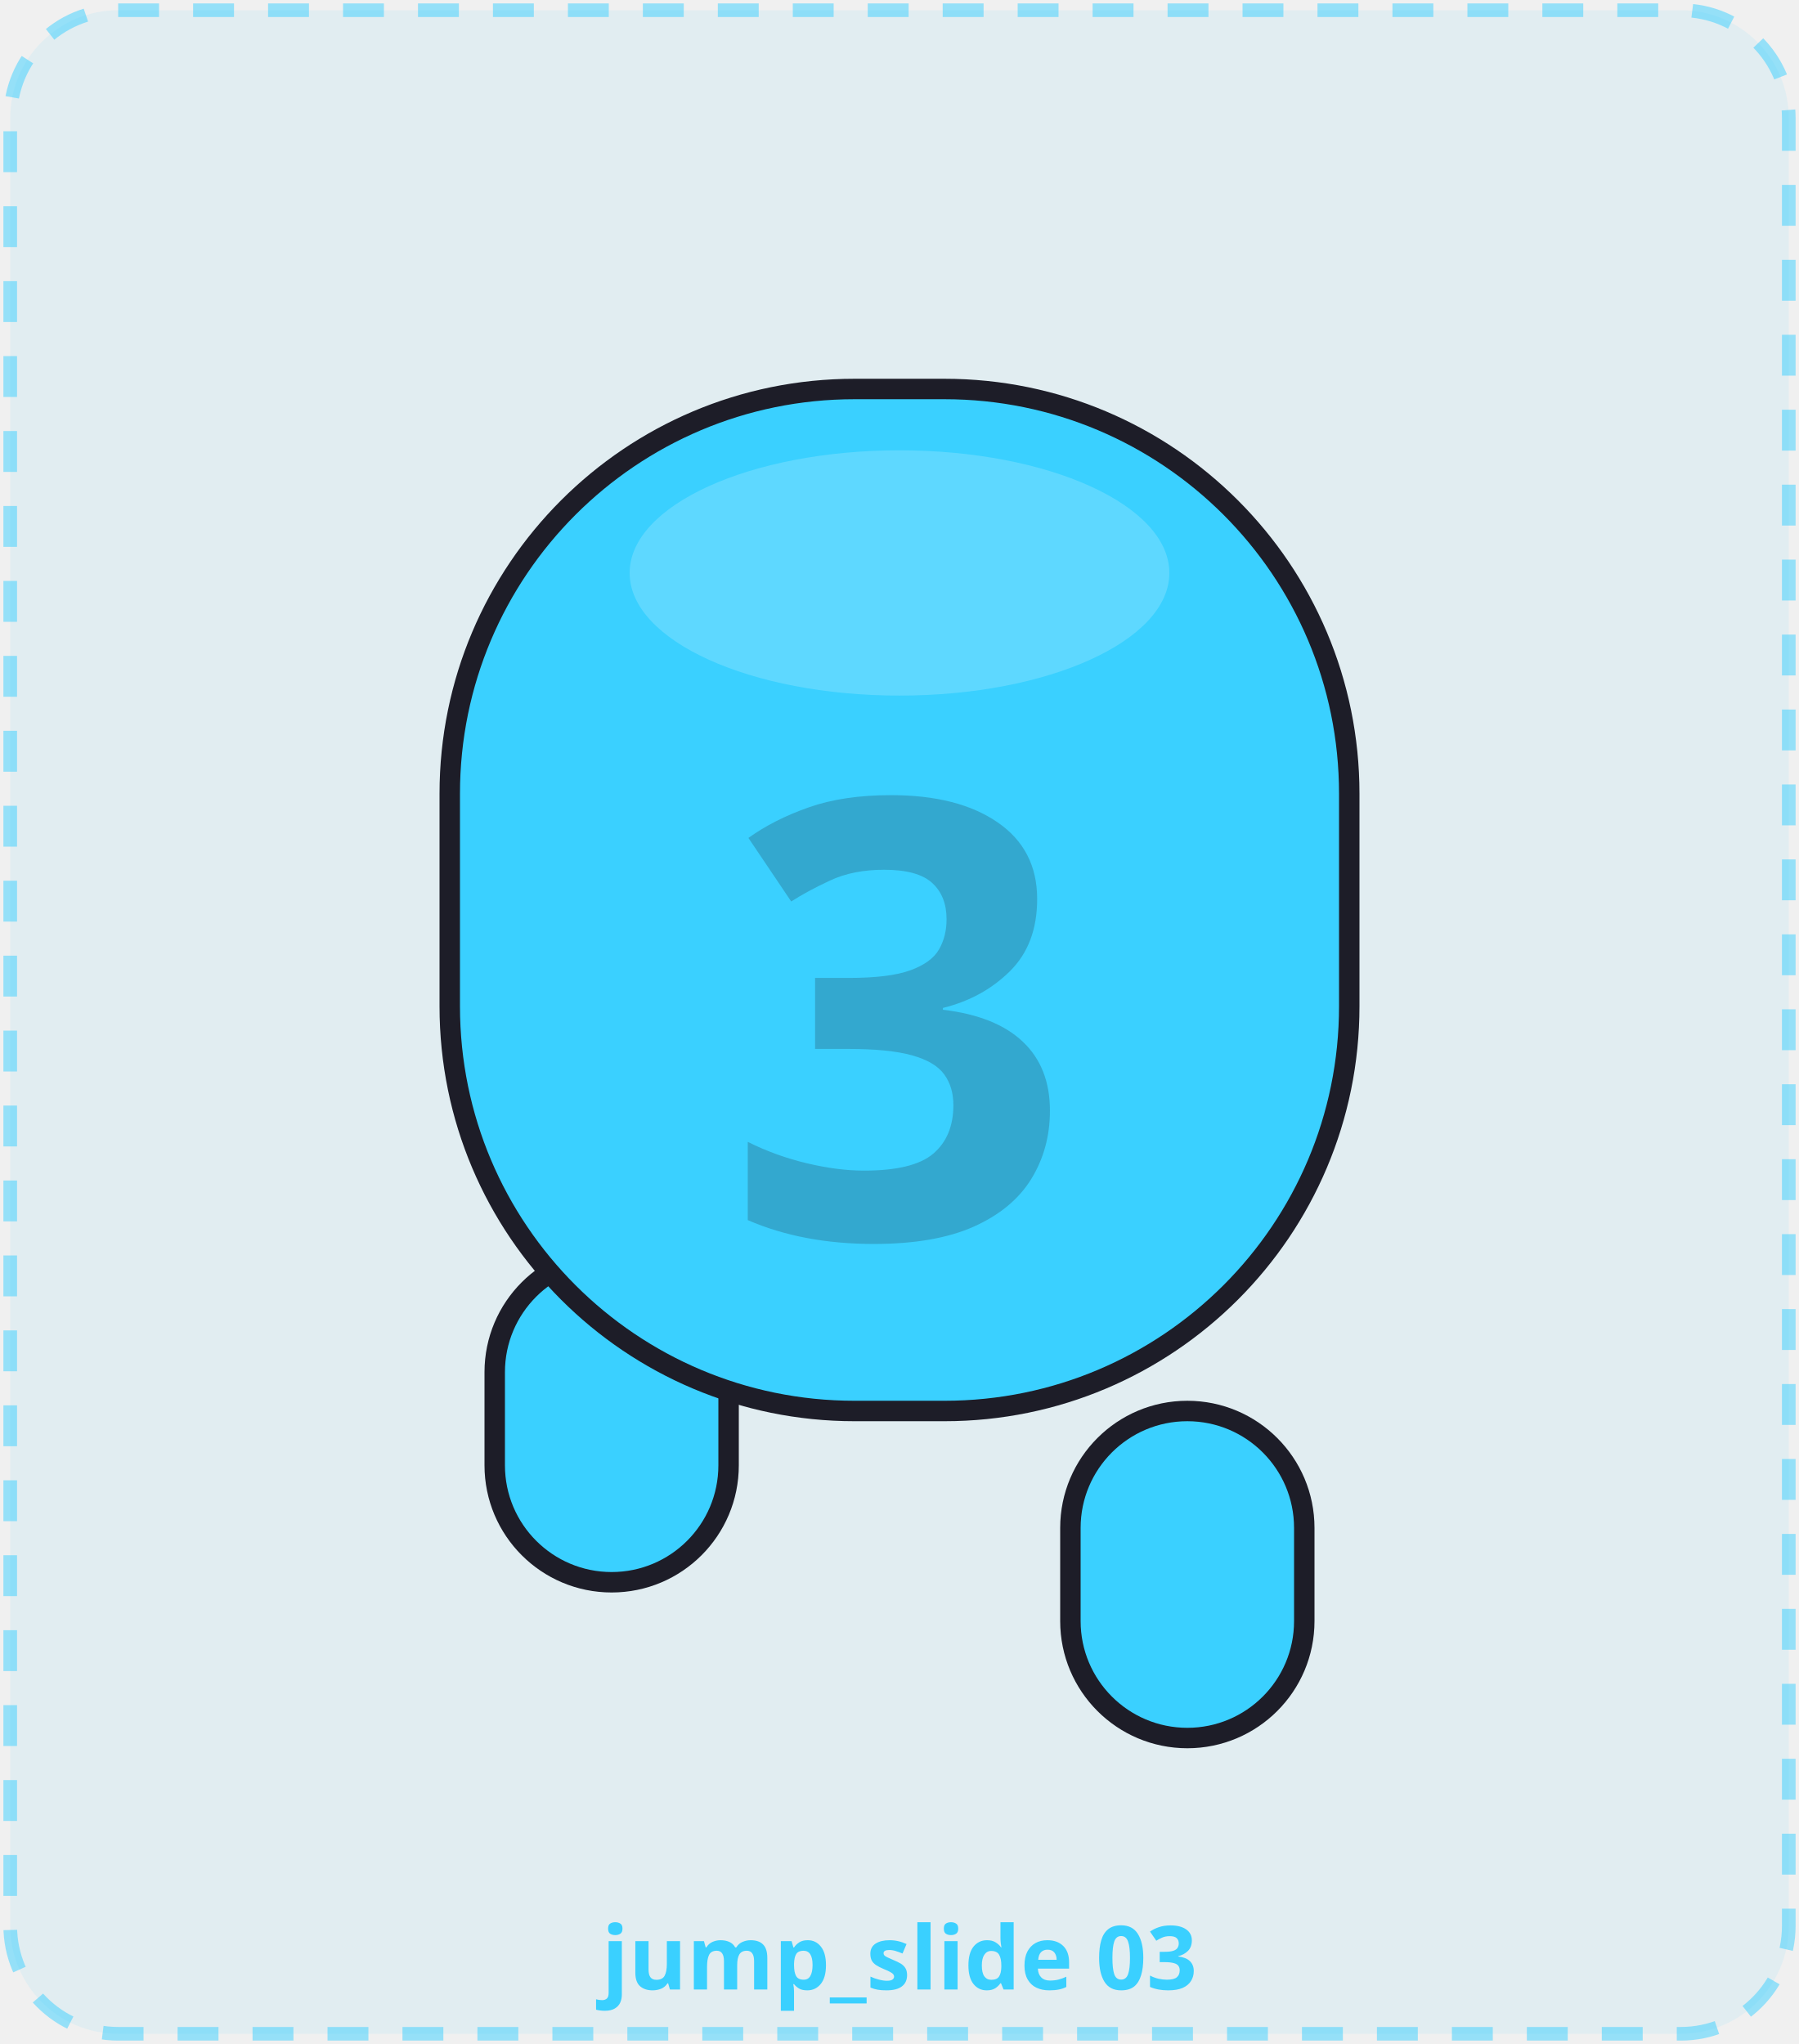
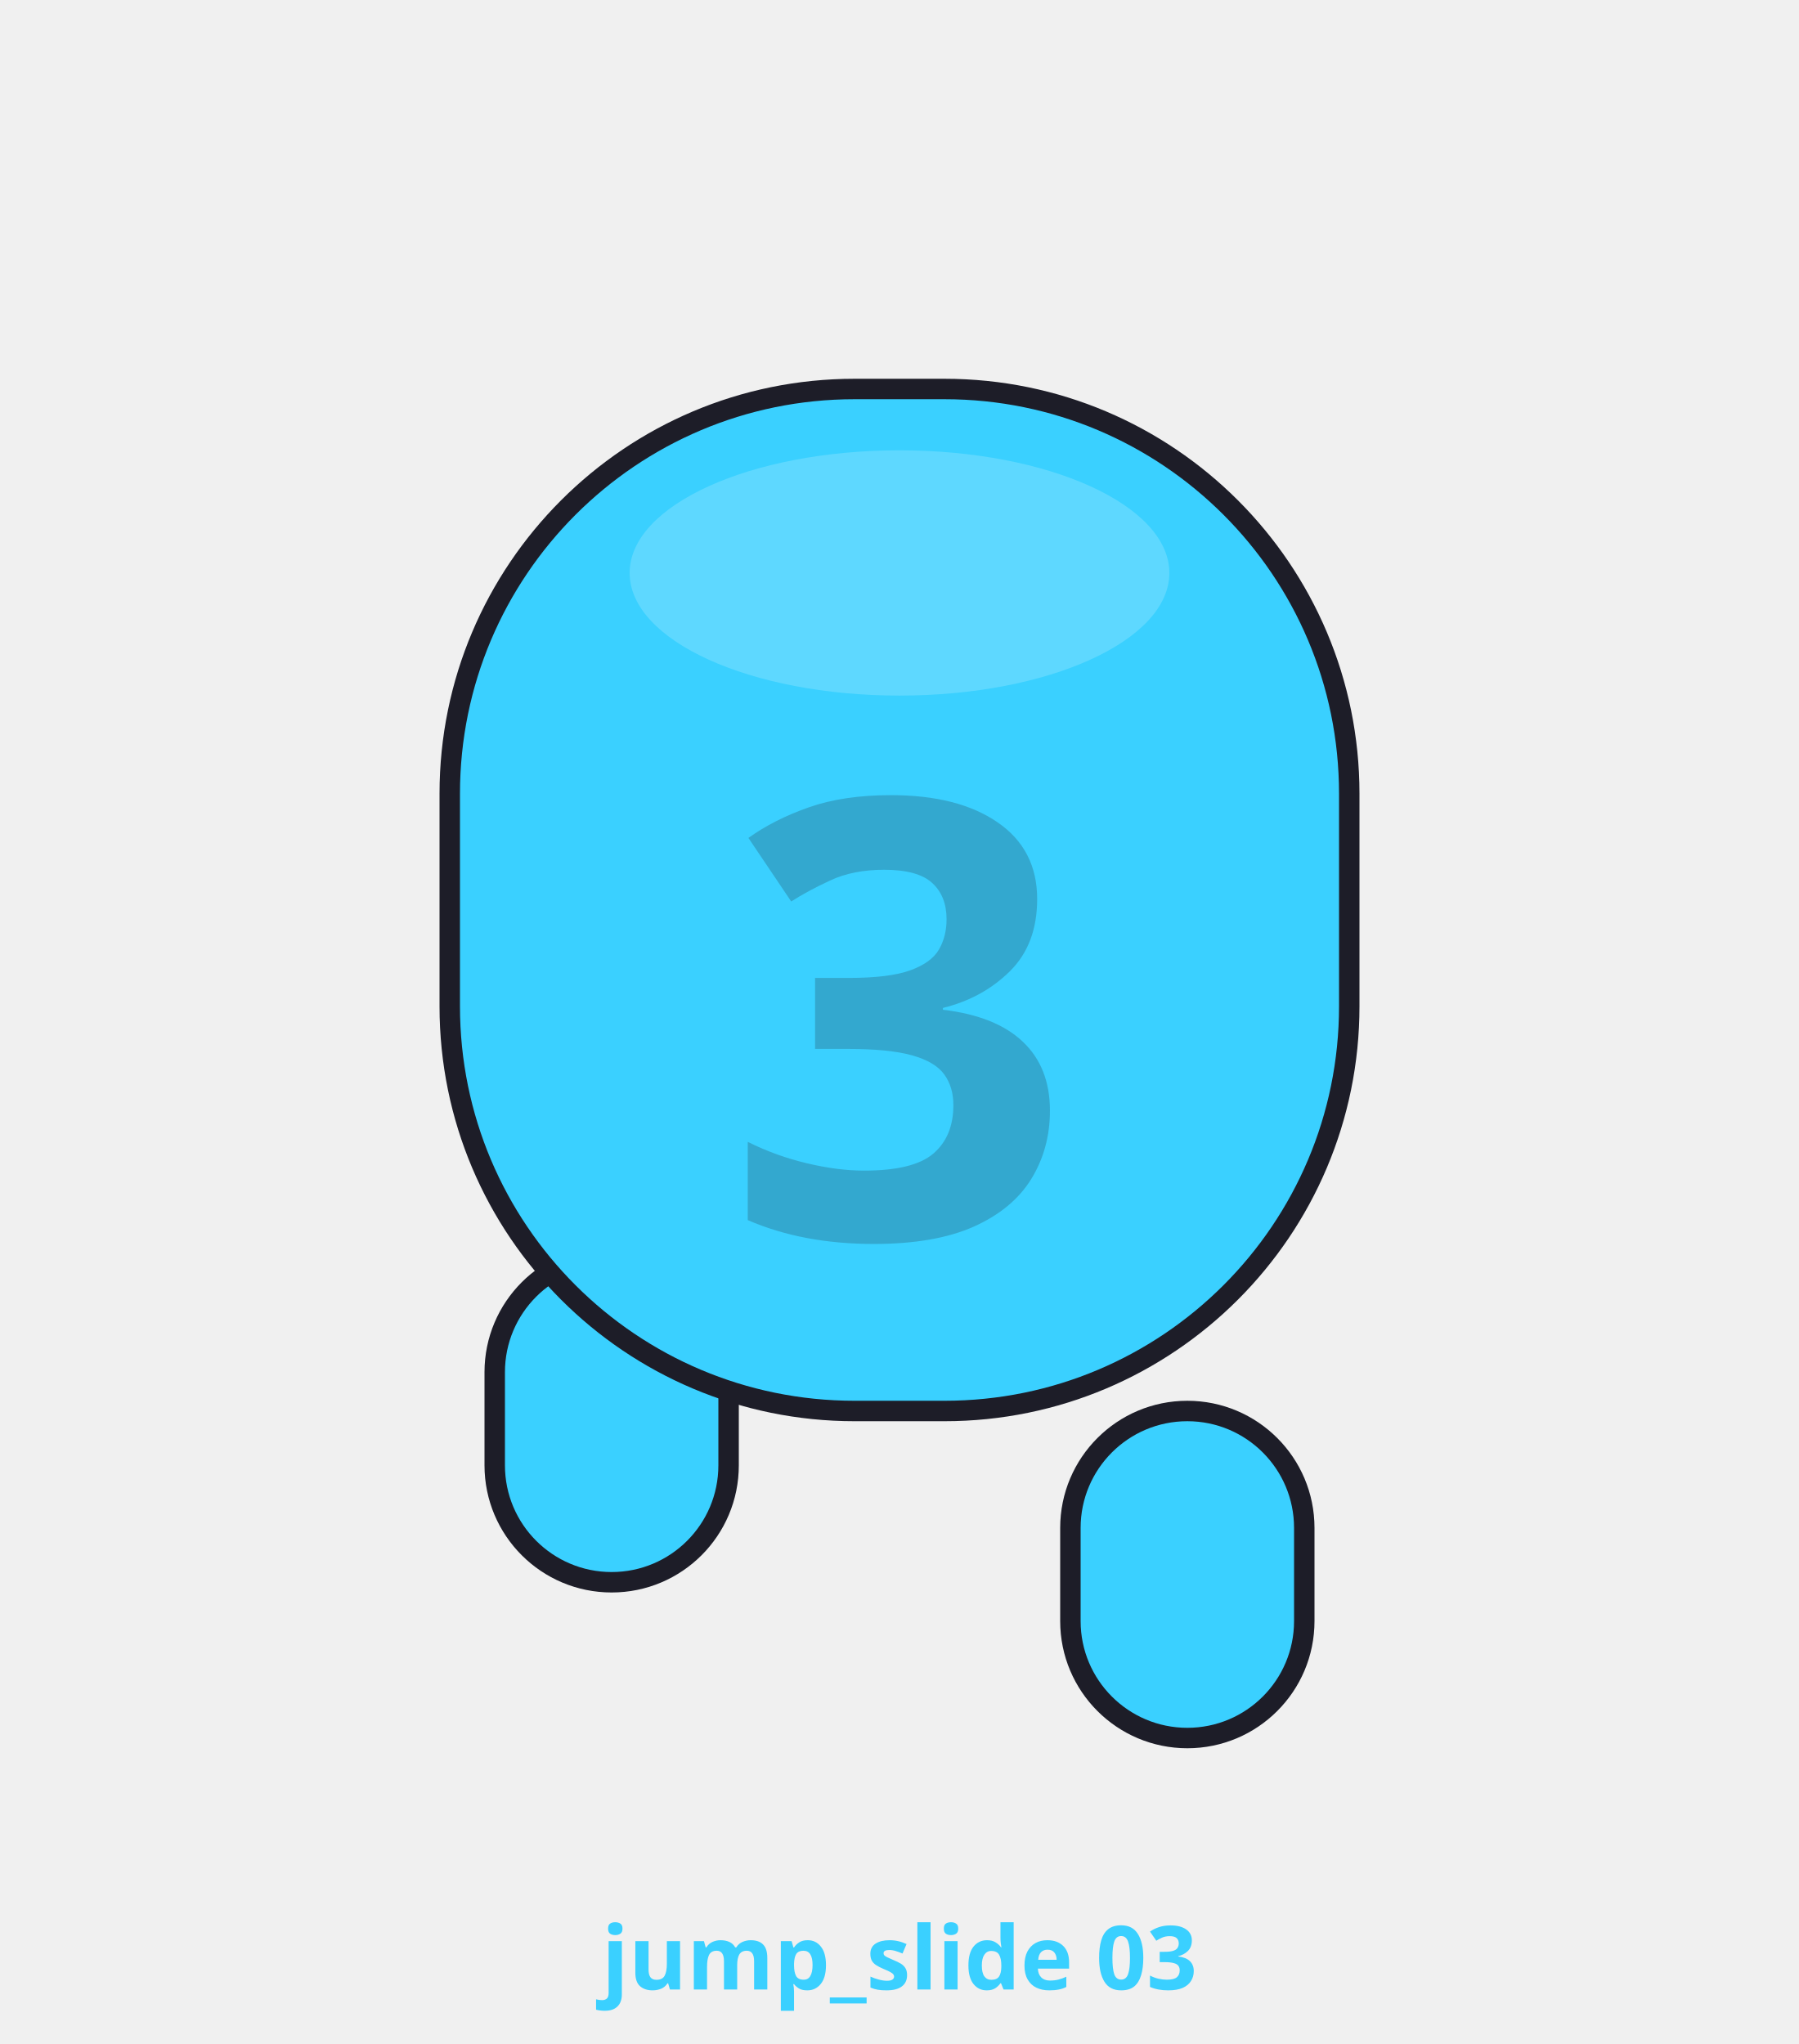
<svg xmlns="http://www.w3.org/2000/svg" width="264" height="300" viewBox="0 0 264 300">
-   <rect x="1.5" y="1.5" width="261" height="297" rx="15.84" fill="#3ad0ff" fill-opacity="0.08" stroke="#3ad0ff" stroke-opacity="0.5" stroke-width="2" stroke-dasharray="6 5" />
  <g transform="rotate(0.00 132 207.0933)">
    <rect x="72.6" y="184.23" width="34.32" height="48" rx="17.16" fill="#3ad0ff" stroke="#1d1d28" stroke-width="3" />
    <rect x="157.08" y="207.093" width="34.32" height="48" rx="17.16" fill="#3ad0ff" stroke="#1d1d28" stroke-width="3" />
    <rect x="66" y="57.093" width="132" height="150" rx="59.4" fill="#3ad0ff" stroke="#1d1d28" stroke-width="3" />
    <ellipse cx="132" cy="84.093" rx="39.6" ry="18" fill="#ffffff" fill-opacity="0.18" />
  </g>
  <text x="132" y="150" font-family="system-ui, sans-serif" font-weight="900" font-size="89.76" fill="#1d1d28" fill-opacity="0.22" text-anchor="middle" dominant-baseline="middle">3</text>
  <text x="132" y="292" font-family="system-ui, sans-serif" font-weight="700" font-size="13" fill="#3ad0ff" text-anchor="middle">jump_slide 03</text>
</svg>
